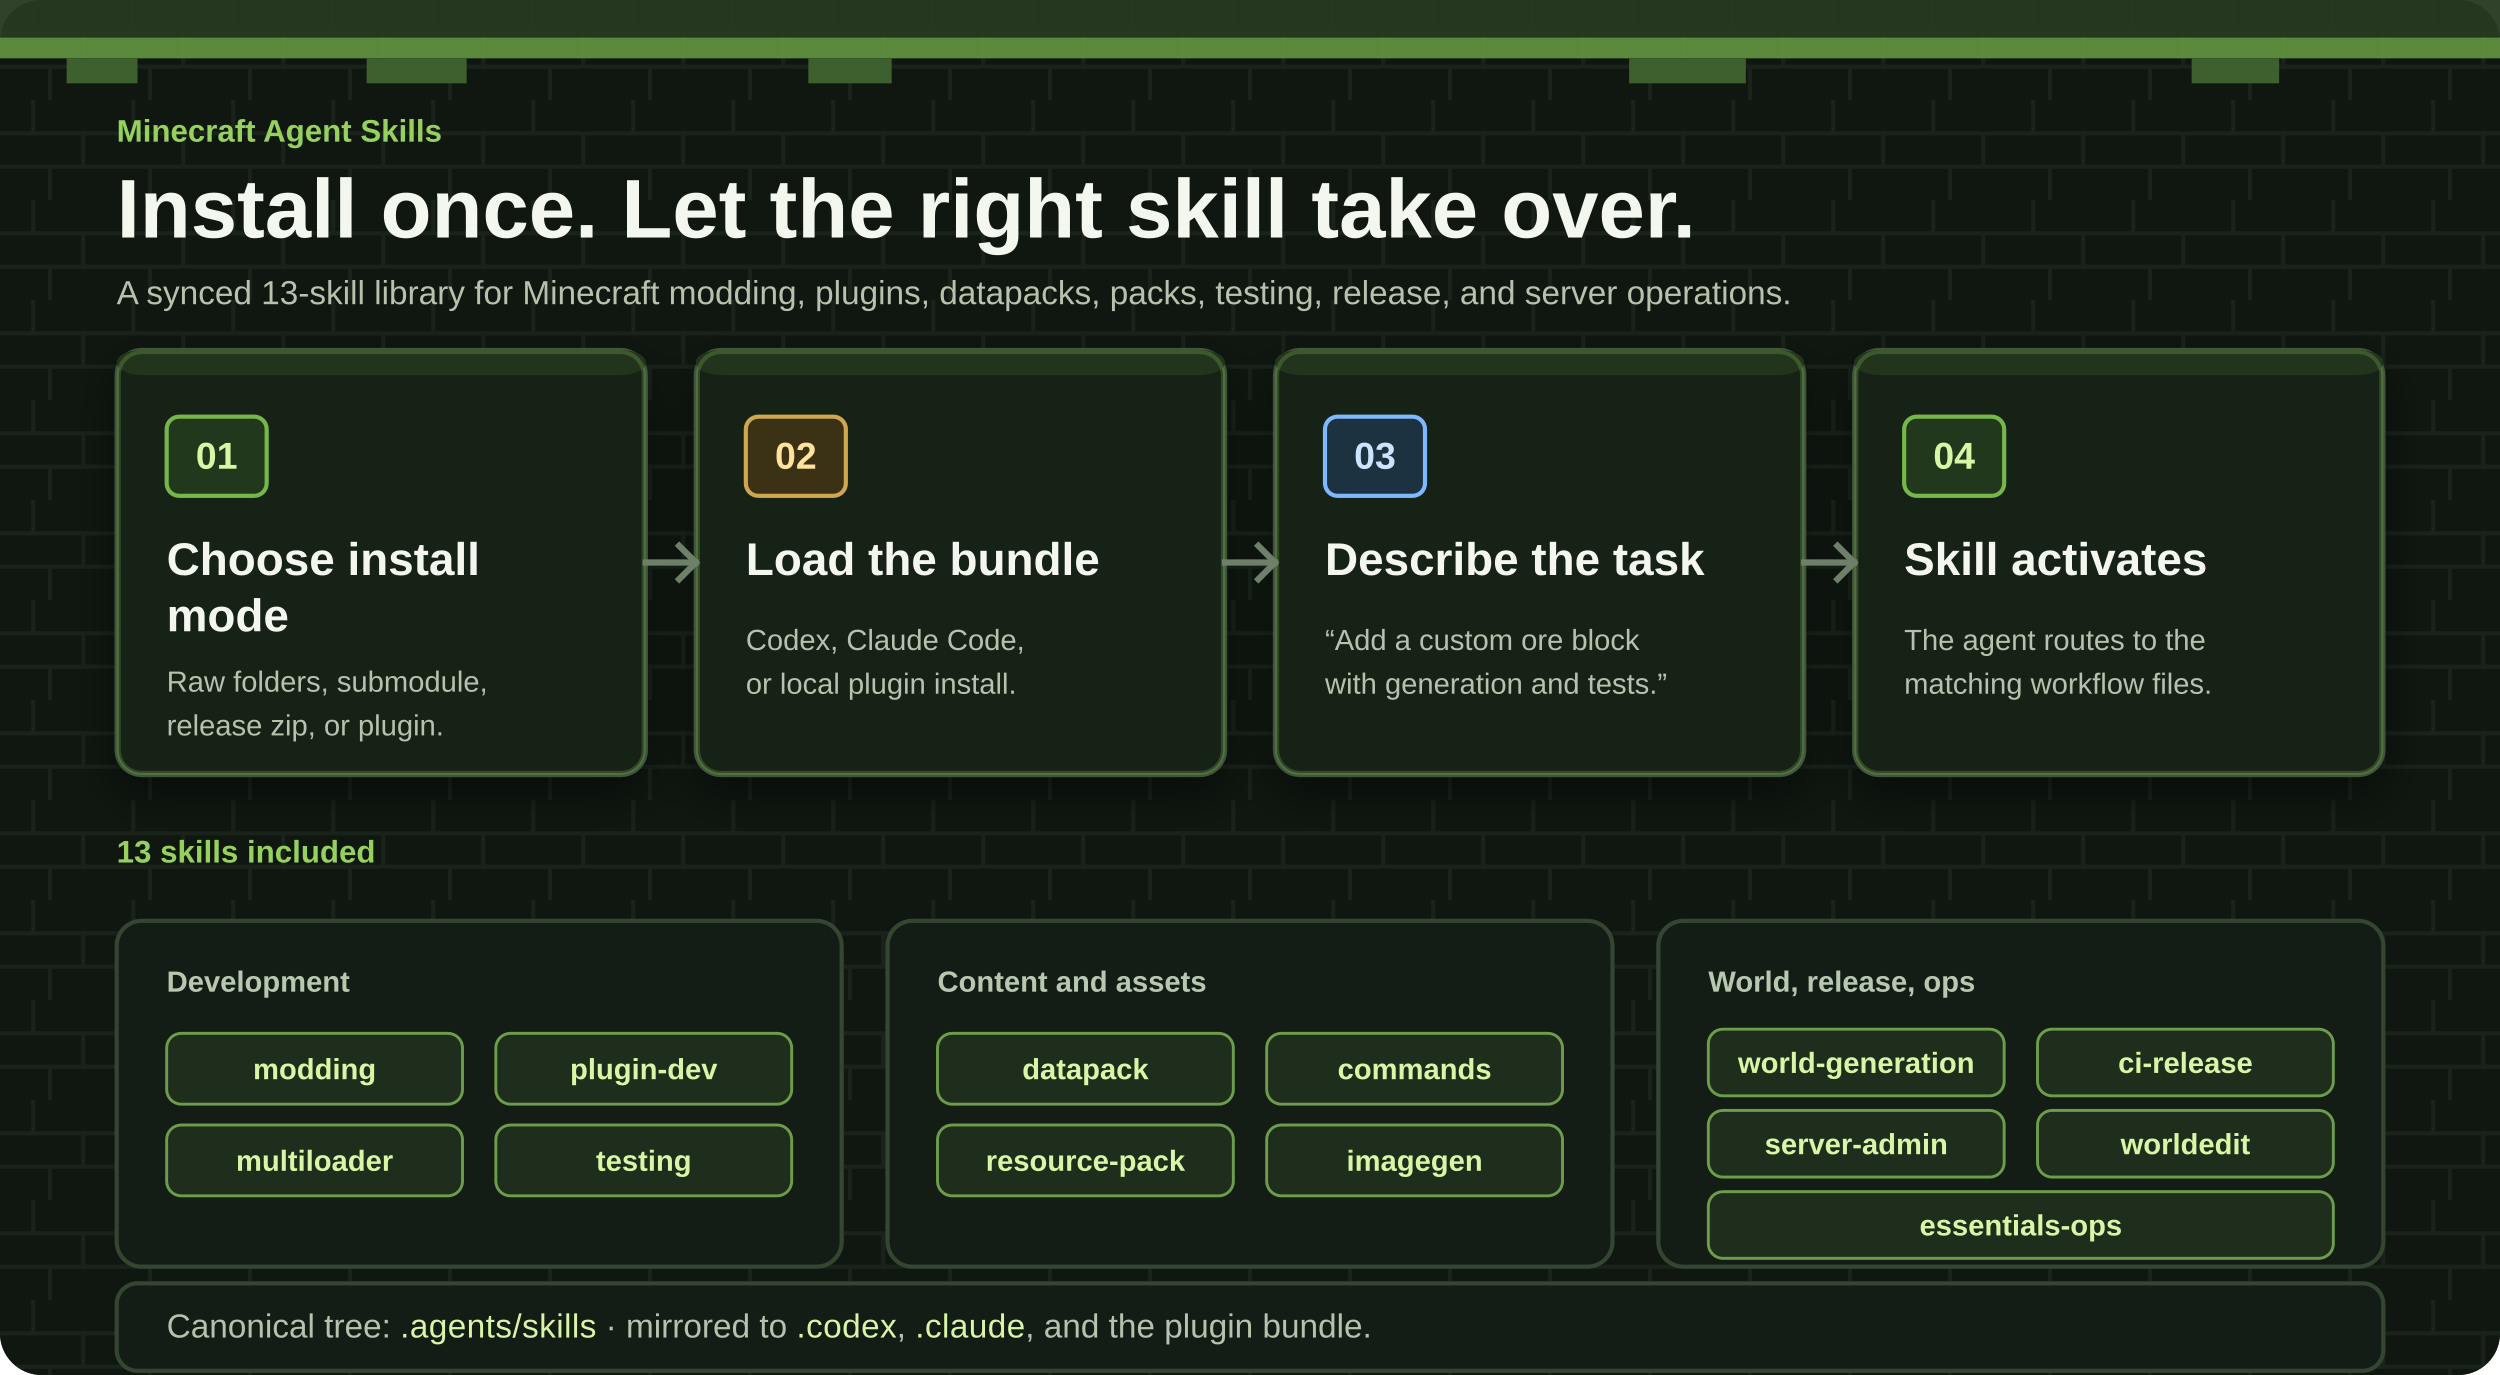
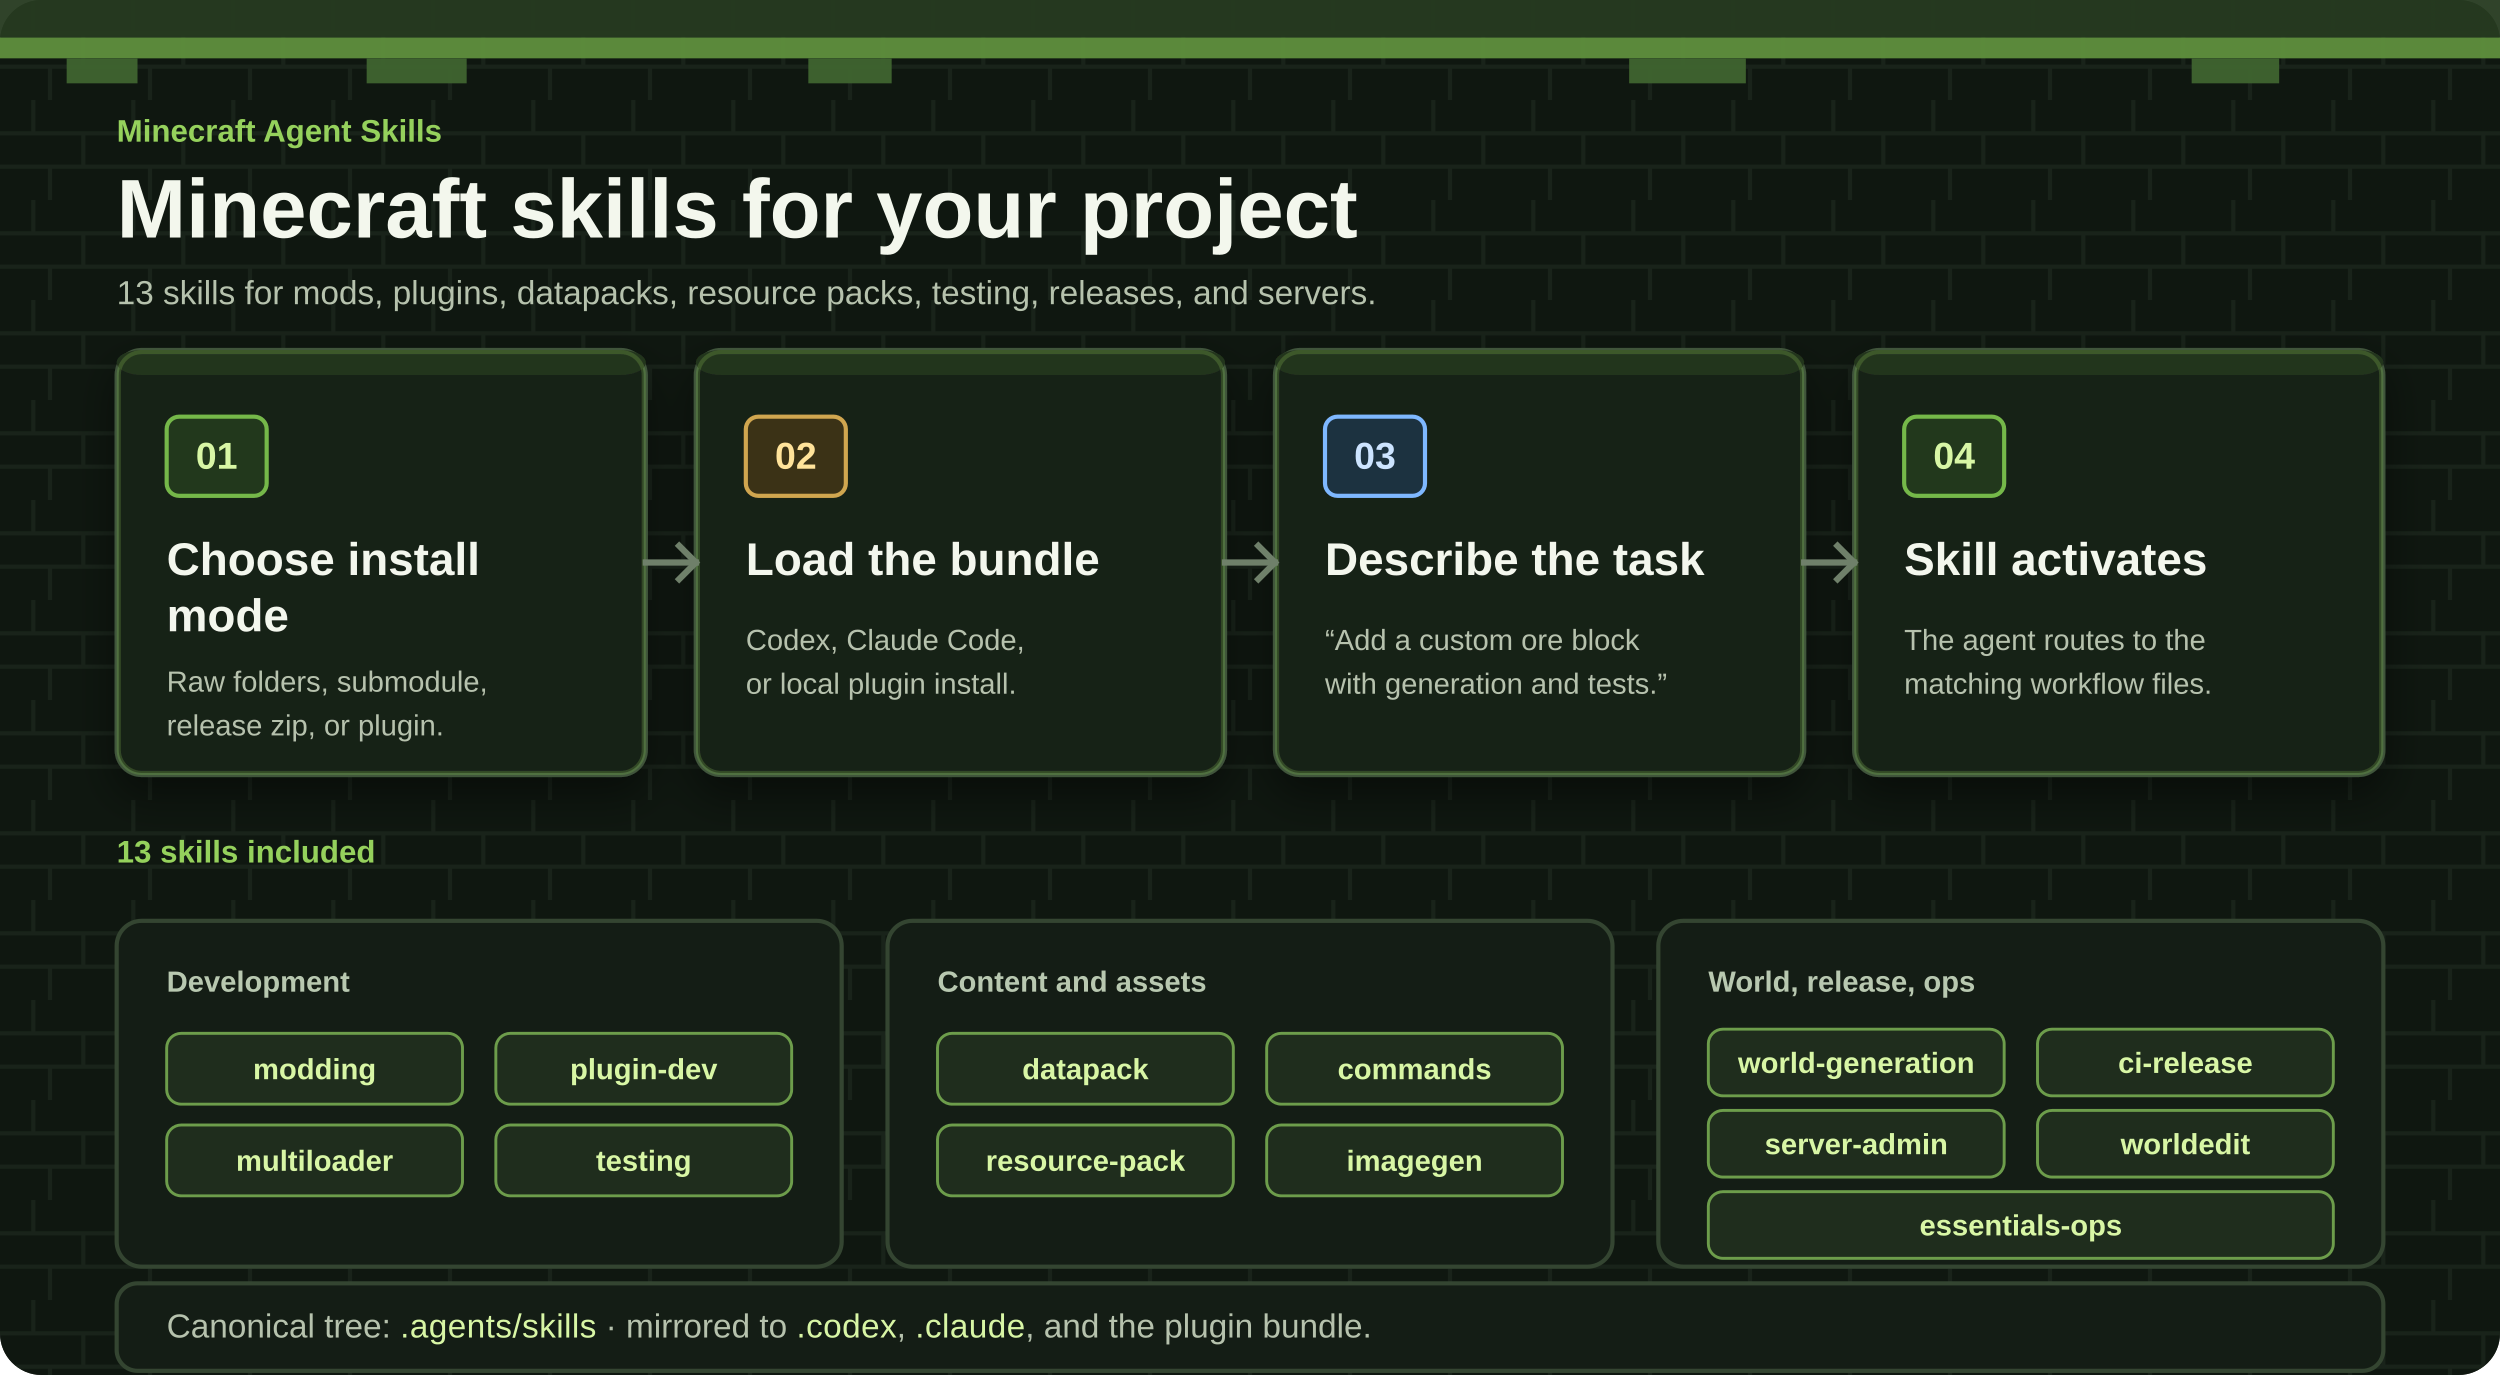
<svg xmlns="http://www.w3.org/2000/svg" viewBox="0 0 1200 660" role="img" aria-labelledby="title desc">
  <defs>
    <style>
      .font { font-family: Arial, Helvetica, sans-serif; }
      .mono { font-family: "Arial", Helvetica, sans-serif; letter-spacing: 0.2px; }
      .title { fill: #f3f7ed; font-size: 40px; font-weight: 800; }
      .eyebrow { fill: #95d15c; font-size: 15px; font-weight: 800; letter-spacing: 0; }
      .body { fill: #b6c2ad; font-size: 16px; font-weight: 400; }
      .label { fill: #f3f7ed; font-size: 22px; font-weight: 800; }
      .small { fill: #b6c2ad; font-size: 14px; font-weight: 500; }
      .tiny { fill: #b8c8b0; font-size: 14px; font-weight: 700; }
      .code { fill: #d8f6a5; font-size: 14px; font-weight: 700; }
      .card { fill: #182118; stroke: #40543b; stroke-width: 2; }
      .card-top { fill: #24341e; }
      .card-glow { fill: none; stroke: #79b44c; stroke-opacity: 0.28; stroke-width: 2; }
      .panel { fill: #141d15; stroke: #344531; stroke-width: 2; }
      .chip { fill: #1f2d1d; stroke: #6d9d4b; stroke-width: 1.4; }
    </style>
    <pattern id="stone" width="48" height="48" patternUnits="userSpaceOnUse">
      <rect width="48" height="48" fill="#101710" />
      <path d="M0 16h48M0 32h48M16 0v16M40 16v16M24 32v16" stroke="#1c261c" stroke-width="2" />
    </pattern>
    <filter id="shadow" x="-8%" y="-10%" width="116%" height="125%">
      <feDropShadow dx="0" dy="9" stdDeviation="10" flood-color="#020402" flood-opacity="0.45" />
    </filter>
  </defs>
  <rect width="1200" height="660" rx="20" fill="#0d140e" />
  <rect width="1200" height="660" rx="20" fill="url(#stone)" opacity="0.82" />
  <g opacity="0.95">
    <rect x="0" y="0" width="1200" height="18" fill="#263a20" />
    <rect x="0" y="18" width="1200" height="10" fill="#5e8f3d" />
    <rect x="32" y="28" width="34" height="12" fill="#3f642f" />
    <rect x="176" y="28" width="48" height="12" fill="#3f642f" />
    <rect x="388" y="28" width="40" height="12" fill="#3f642f" />
    <rect x="782" y="28" width="56" height="12" fill="#3f642f" />
    <rect x="1052" y="28" width="42" height="12" fill="#3f642f" />
  </g>
  <g class="font" transform="translate(56 68)">
    <text class="eyebrow" x="0" y="0">Minecraft Agent Skills</text>
-     <text class="title" x="0" y="46">Install once. Let the right skill take over.</text>
-     <text class="body" x="0" y="78">A synced 13-skill library for Minecraft modding, plugins, datapacks, packs, testing, release, and server operations.</text>
+     <text class="title" x="0" y="46">Minecraft skills for your project</text>
+     <text class="body" x="0" y="78">13 skills for mods, plugins, datapacks, resource packs, testing, releases, and servers.</text>
  </g>
  <g class="font" filter="url(#shadow)">
    <g transform="translate(56 168)">
      <rect class="card" width="254" height="204" rx="12" />
      <rect class="card-top" width="254" height="12" rx="12" />
      <rect class="card-glow" x="1" y="1" width="252" height="202" rx="11" />
      <rect x="24" y="32" width="48" height="38" rx="6" fill="#20391a" stroke="#75b84a" stroke-width="2" />
      <text x="48" y="57" text-anchor="middle" fill="#d8f6a5" font-size="18" font-weight="900">01</text>
      <text class="label" x="24" y="108">Choose install</text>
      <text class="label" x="24" y="135">mode</text>
      <text class="small" x="24" y="164">Raw folders, submodule,</text>
      <text class="small" x="24" y="185">release zip, or plugin.</text>
    </g>
    <g transform="translate(334 168)">
      <rect class="card" width="254" height="204" rx="12" />
      <rect class="card-top" width="254" height="12" rx="12" />
      <rect class="card-glow" x="1" y="1" width="252" height="202" rx="11" />
      <rect x="24" y="32" width="48" height="38" rx="6" fill="#3b3218" stroke="#d0a64f" stroke-width="2" />
      <text x="48" y="57" text-anchor="middle" fill="#ffe39a" font-size="18" font-weight="900">02</text>
      <text class="label" x="24" y="108">Load the bundle</text>
      <text class="small" x="24" y="144">Codex, Claude Code,</text>
      <text class="small" x="24" y="165">or local plugin install.</text>
    </g>
    <g transform="translate(612 168)">
      <rect class="card" width="254" height="204" rx="12" />
      <rect class="card-top" width="254" height="12" rx="12" />
      <rect class="card-glow" x="1" y="1" width="252" height="202" rx="11" />
      <rect x="24" y="32" width="48" height="38" rx="6" fill="#1d3140" stroke="#7eb8ff" stroke-width="2" />
      <text x="48" y="57" text-anchor="middle" fill="#cce4ff" font-size="18" font-weight="900">03</text>
      <text class="label" x="24" y="108">Describe the task</text>
      <text class="small" x="24" y="144">“Add a custom ore block</text>
      <text class="small" x="24" y="165">with generation and tests.”</text>
    </g>
    <g transform="translate(890 168)">
      <rect class="card" width="254" height="204" rx="12" />
      <rect class="card-top" width="254" height="12" rx="12" />
      <rect class="card-glow" x="1" y="1" width="252" height="202" rx="11" />
      <rect x="24" y="32" width="48" height="38" rx="6" fill="#20391a" stroke="#75b84a" stroke-width="2" />
      <text x="48" y="57" text-anchor="middle" fill="#d8f6a5" font-size="18" font-weight="900">04</text>
      <text class="label" x="24" y="108">Skill activates</text>
      <text class="small" x="24" y="144">The agent routes to the</text>
      <text class="small" x="24" y="165">matching workflow files.</text>
    </g>
  </g>
  <g stroke="#6f806a" stroke-width="3" stroke-linecap="square" fill="none">
    <path d="M310 270h24" />
    <path d="M326 262l8 8-8 8" />
    <path d="M588 270h24" />
    <path d="M604 262l8 8-8 8" />
    <path d="M866 270h24" />
    <path d="M882 262l8 8-8 8" />
  </g>
  <g class="font" transform="translate(56 414)">
    <text class="eyebrow" x="0" y="0">13 skills included</text>
    <g transform="translate(0 28)">
      <rect class="panel" width="348" height="166" rx="12" />
      <text class="tiny" x="24" y="34">Development</text>
      <rect class="chip" x="24" y="54" width="142" height="34" rx="7" />
      <text class="code" x="95" y="76" text-anchor="middle">modding</text>
      <rect class="chip" x="182" y="54" width="142" height="34" rx="7" />
      <text class="code" x="253" y="76" text-anchor="middle">plugin-dev</text>
      <rect class="chip" x="24" y="98" width="142" height="34" rx="7" />
      <text class="code" x="95" y="120" text-anchor="middle">multiloader</text>
      <rect class="chip" x="182" y="98" width="142" height="34" rx="7" />
      <text class="code" x="253" y="120" text-anchor="middle">testing</text>
    </g>
    <g transform="translate(370 28)">
      <rect class="panel" width="348" height="166" rx="12" />
      <text class="tiny" x="24" y="34">Content and assets</text>
      <rect class="chip" x="24" y="54" width="142" height="34" rx="7" />
      <text class="code" x="95" y="76" text-anchor="middle">datapack</text>
      <rect class="chip" x="182" y="54" width="142" height="34" rx="7" />
      <text class="code" x="253" y="76" text-anchor="middle">commands</text>
      <rect class="chip" x="24" y="98" width="142" height="34" rx="7" />
      <text class="code" x="95" y="120" text-anchor="middle">resource-pack</text>
      <rect class="chip" x="182" y="98" width="142" height="34" rx="7" />
      <text class="code" x="253" y="120" text-anchor="middle">imagegen</text>
    </g>
    <g transform="translate(740 28)">
      <rect class="panel" width="348" height="166" rx="12" />
      <text class="tiny" x="24" y="34">World, release, ops</text>
      <rect class="chip" x="24" y="52" width="142" height="32" rx="7" />
      <text class="code" x="95" y="73" text-anchor="middle" font-size="13">world-generation</text>
      <rect class="chip" x="182" y="52" width="142" height="32" rx="7" />
      <text class="code" x="253" y="73" text-anchor="middle">ci-release</text>
      <rect class="chip" x="24" y="91" width="142" height="32" rx="7" />
      <text class="code" x="95" y="112" text-anchor="middle">server-admin</text>
      <rect class="chip" x="182" y="91" width="142" height="32" rx="7" />
      <text class="code" x="253" y="112" text-anchor="middle">worldedit</text>
      <rect class="chip" x="24" y="130" width="300" height="32" rx="7" />
      <text class="code" x="174" y="151" text-anchor="middle">essentials-ops</text>
    </g>
  </g>
  <g class="font" transform="translate(56 634)">
    <rect class="panel" x="0" y="-18" width="1088" height="42" rx="10" />
    <text class="body" x="24" y="8">Canonical tree: <tspan class="mono" fill="#d8f6a5">.agents/skills</tspan> · mirrored to <tspan class="mono" fill="#d8f6a5">.codex</tspan>, <tspan class="mono" fill="#d8f6a5">.claude</tspan>, and the plugin bundle.</text>
  </g>
</svg>
